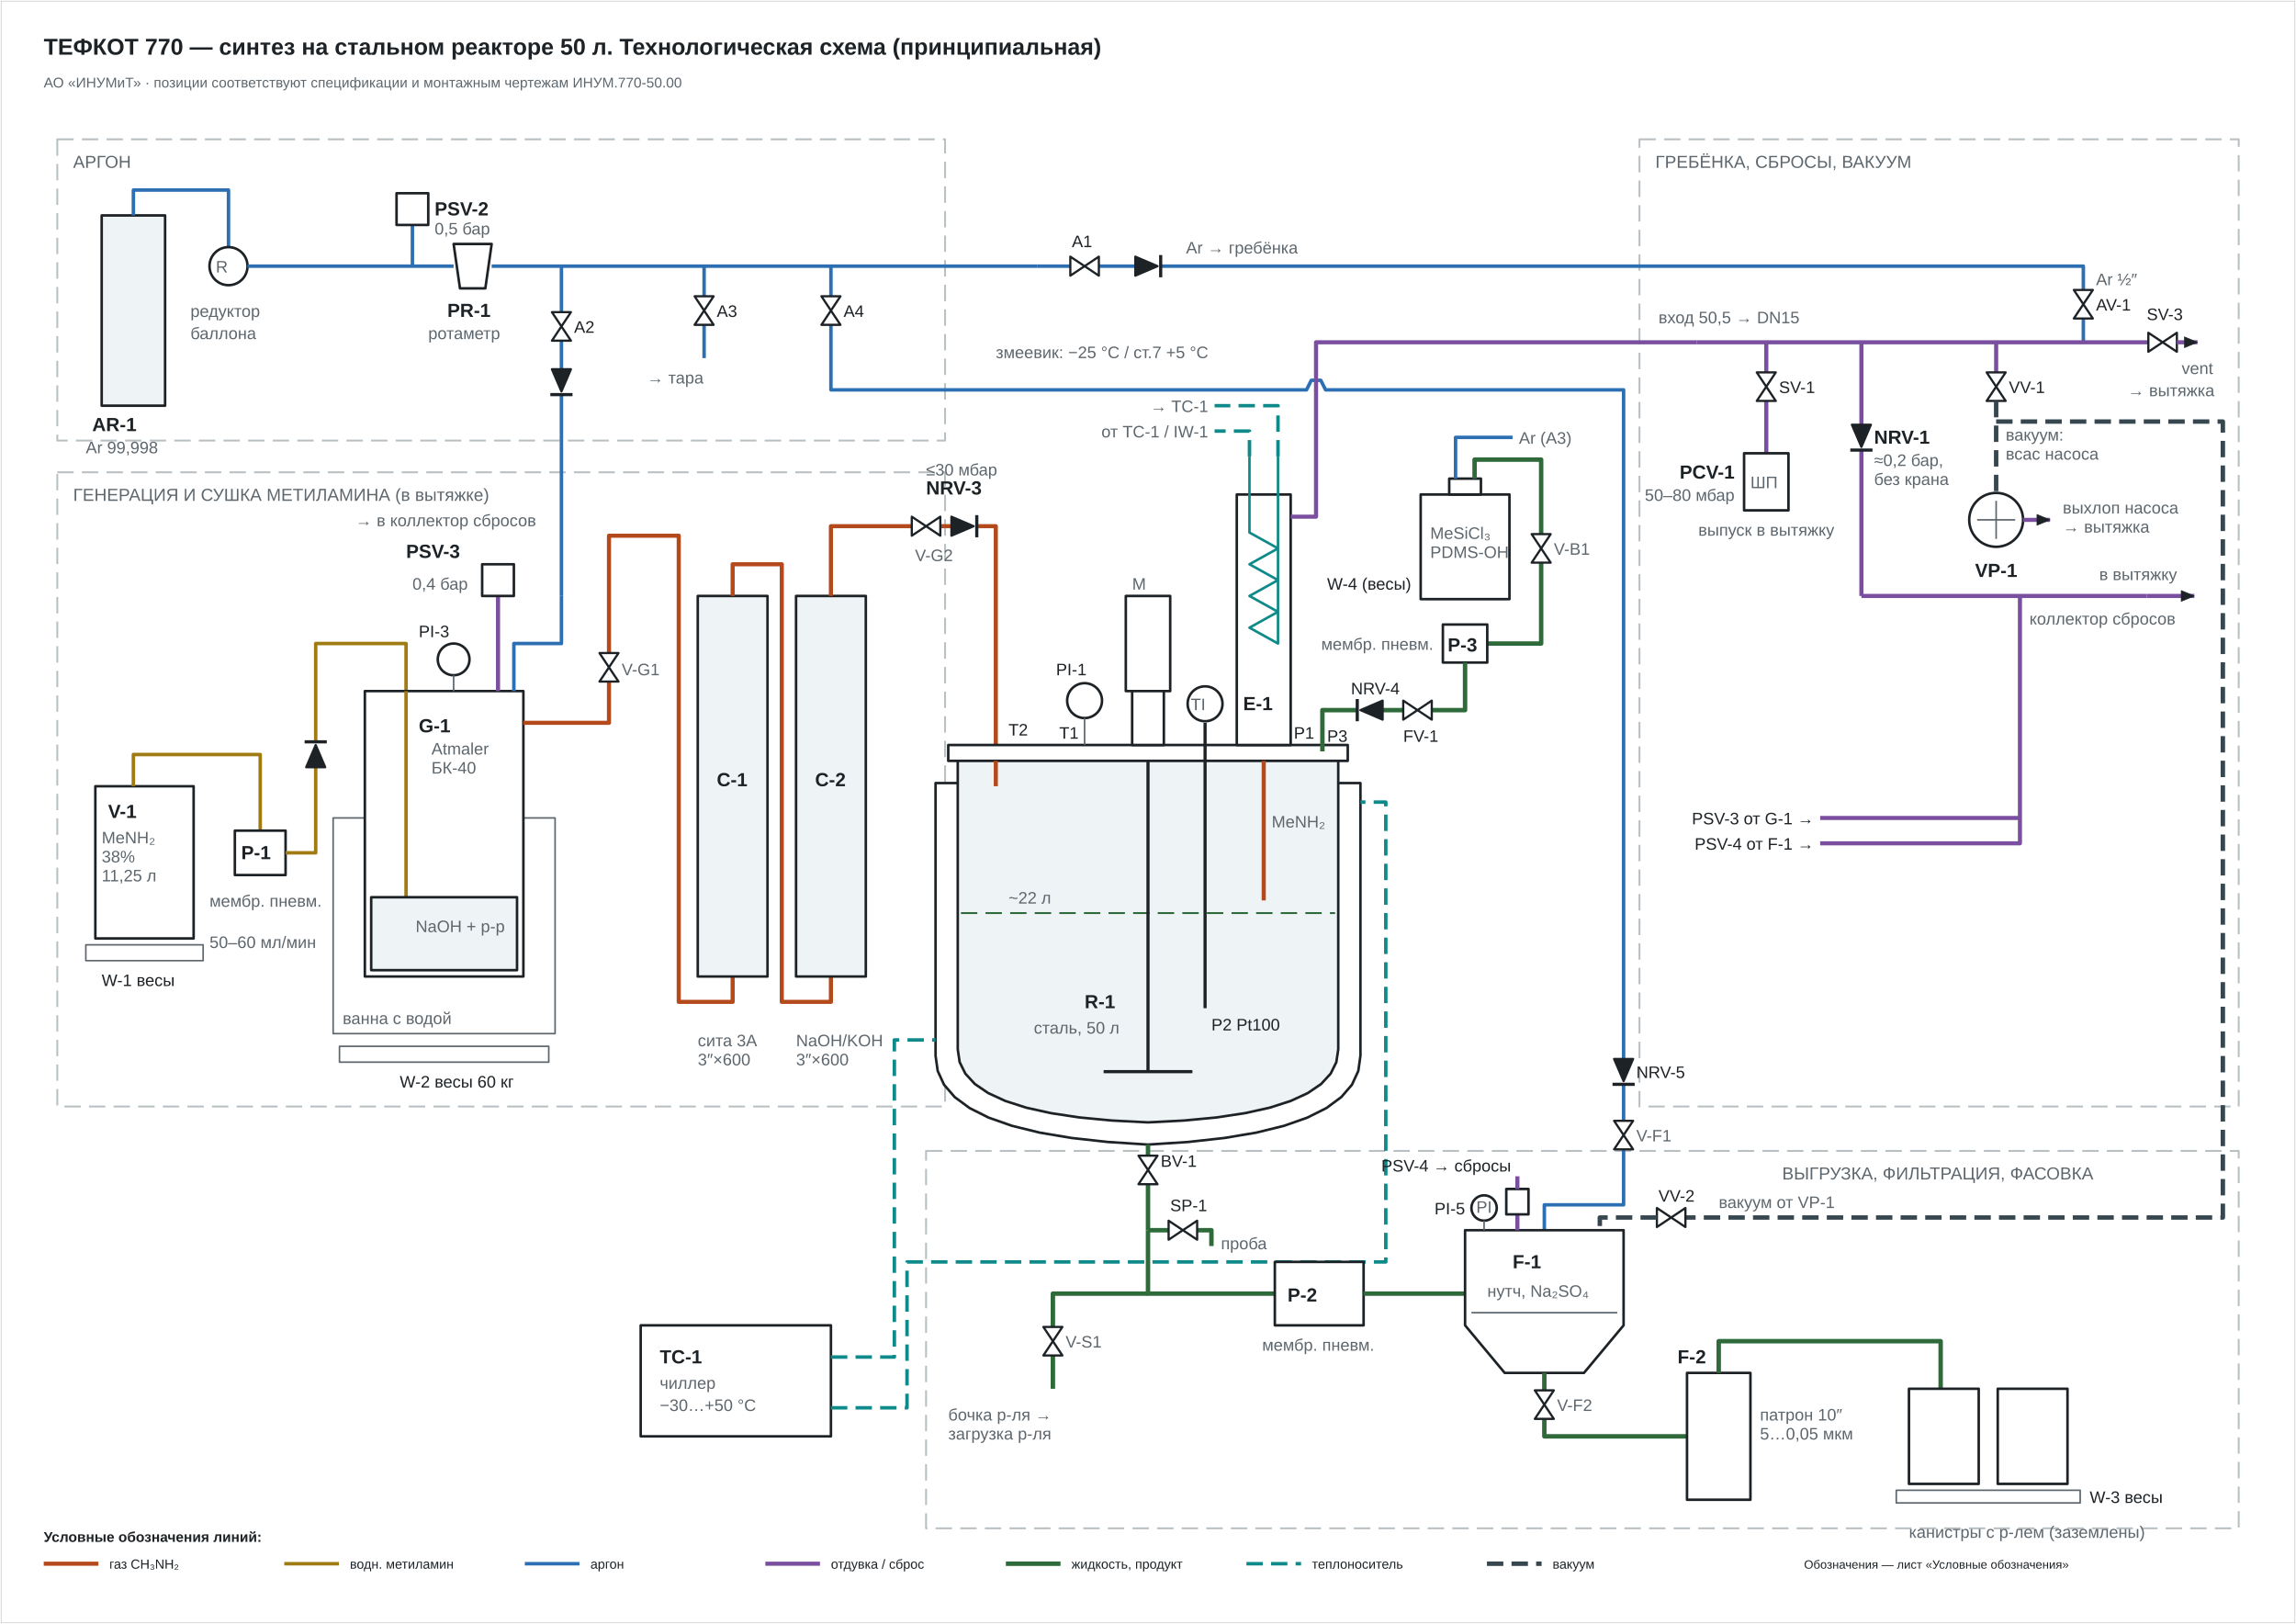
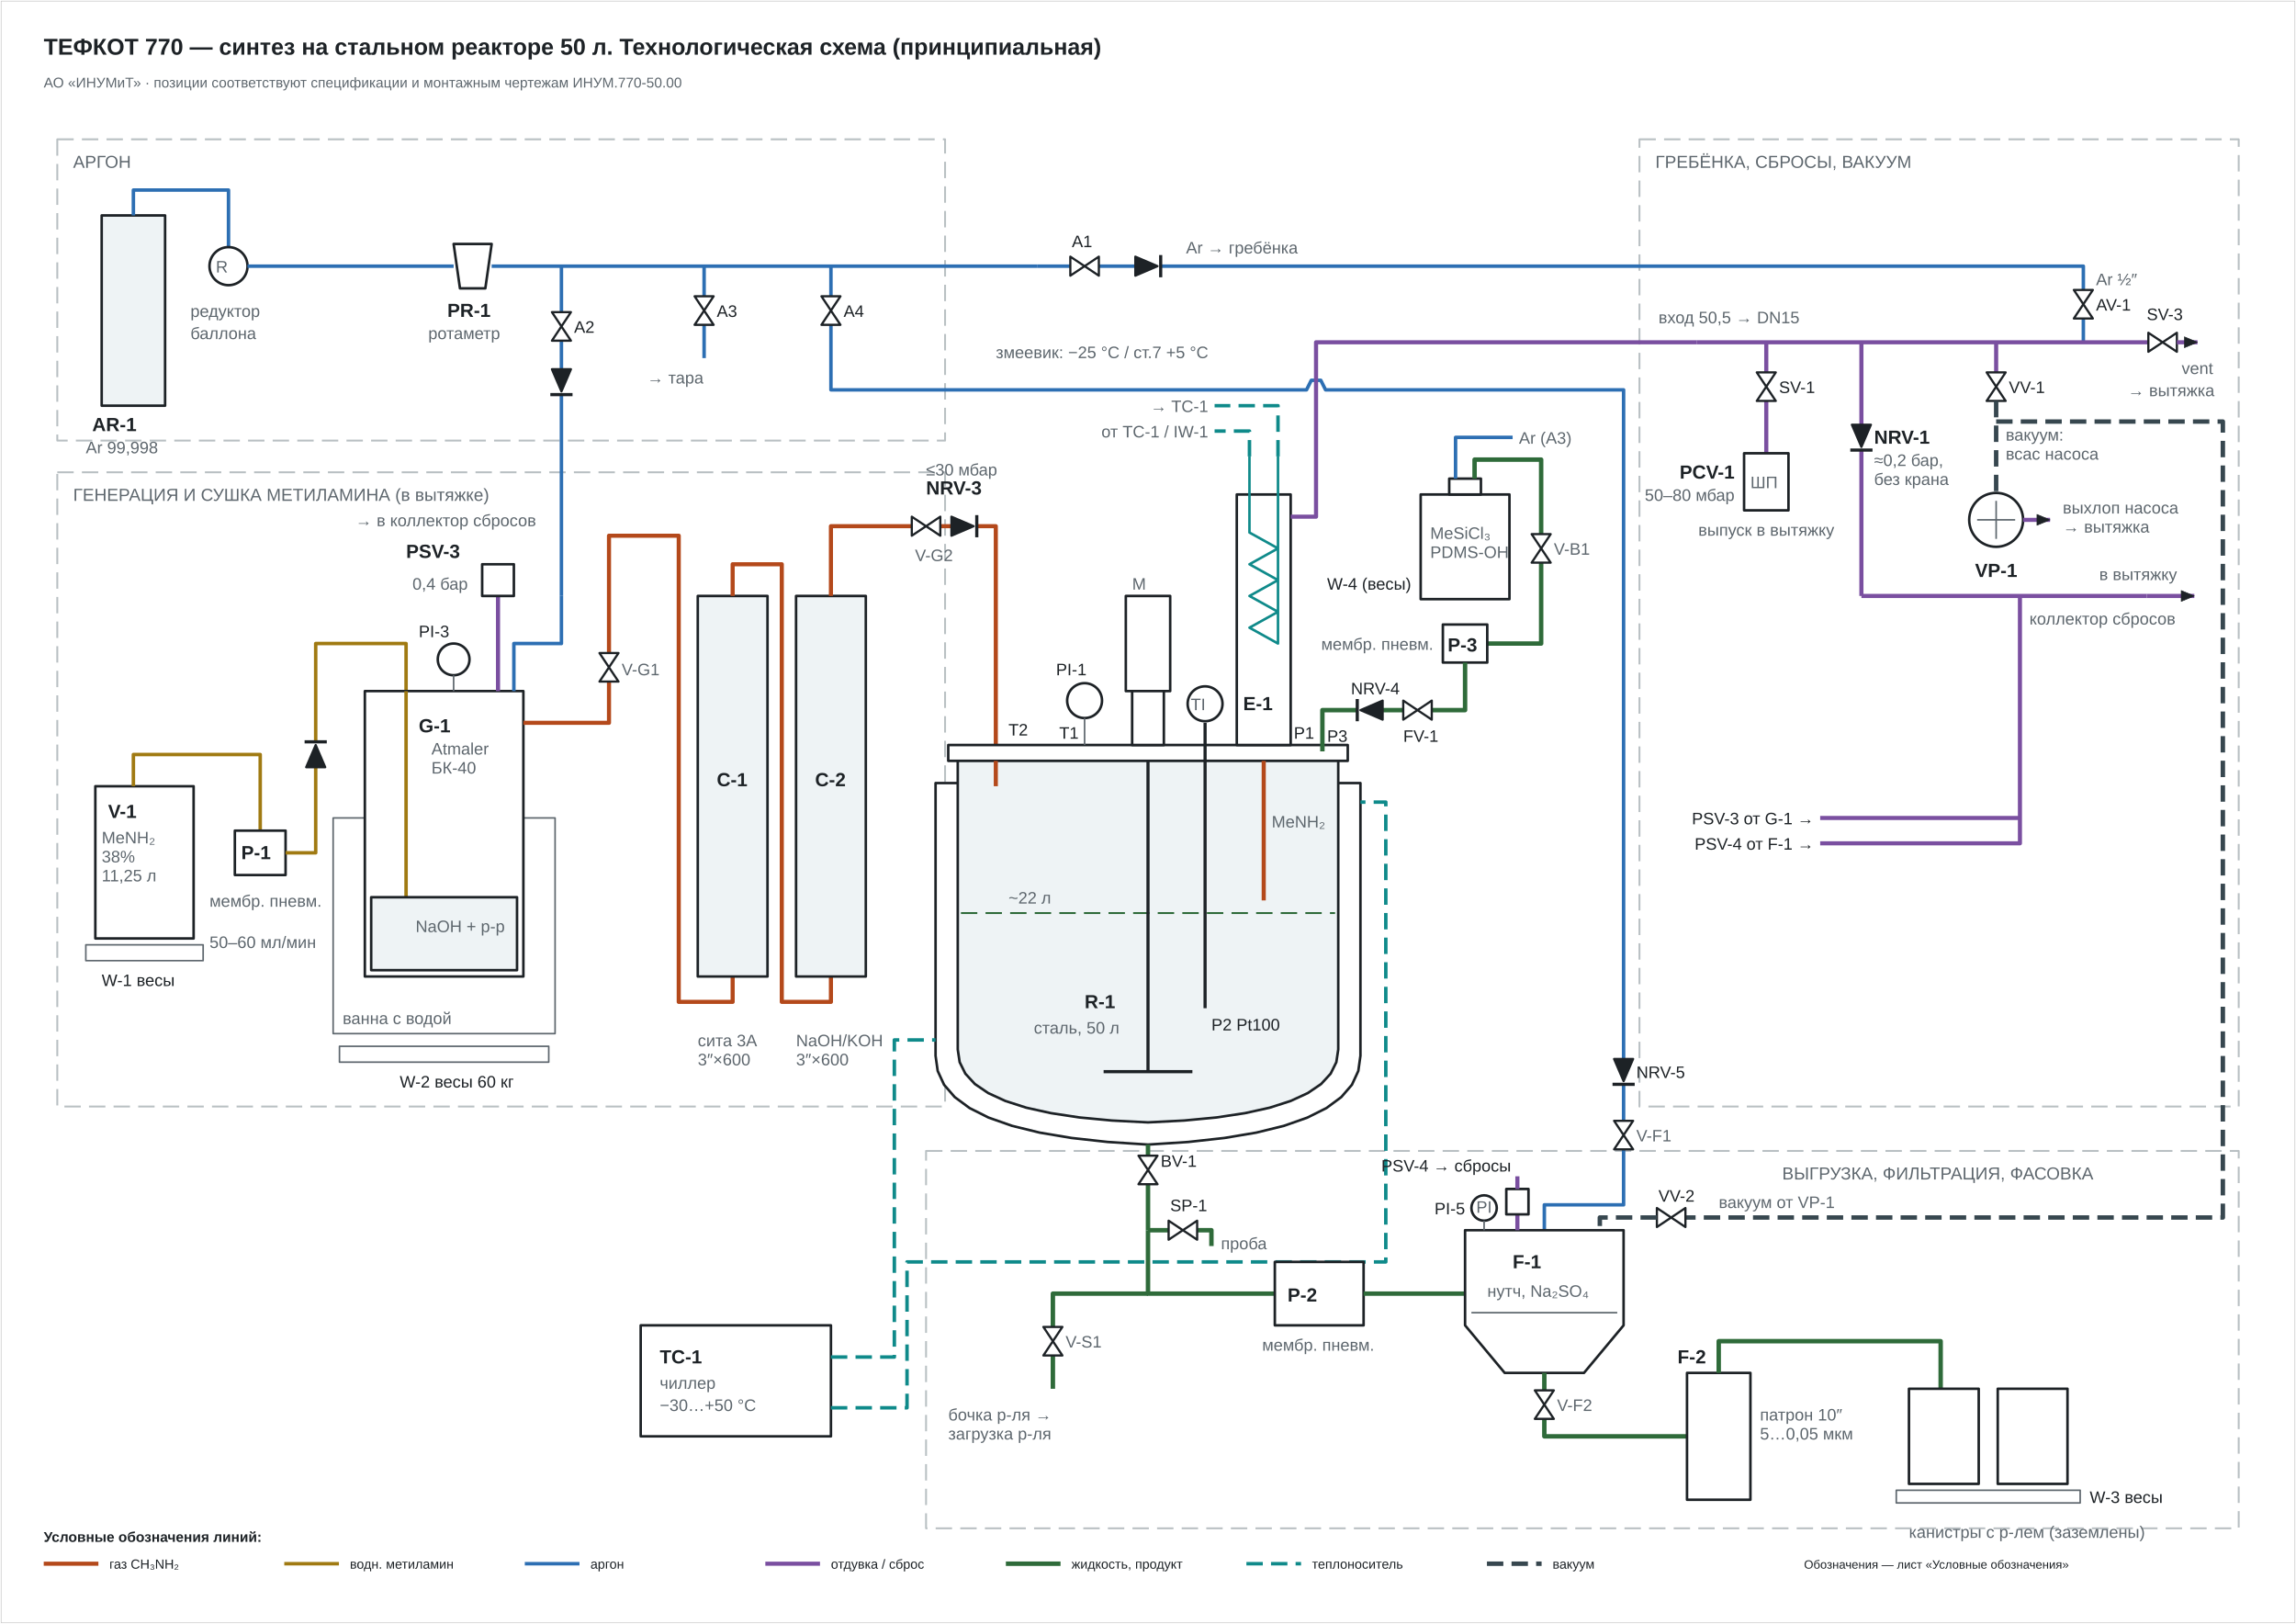
<svg xmlns="http://www.w3.org/2000/svg" viewBox="0 0 420.0 297.0" width="420.0mm" height="297.0mm" font-family="Arial, 'Liberation Sans', sans-serif">
  <rect width="100%" height="100%" fill="#fff" />
  <path d="M0.20,0.20 L419.80,0.20 L419.80,296.80 L0.20,296.80 Z" fill="none" stroke="#bbbbbb" stroke-width="0.1" stroke-linejoin="round" />
  <text x="8.00" y="10.00" font-size="4.2" text-anchor="start" fill="#1d2226" font-weight="bold">ТЕФКОТ 770 — синтез на стальном реакторе 50 л. Технологическая схема (принципиальная)</text>
  <text x="8.00" y="16.00" font-size="2.6" text-anchor="start" fill="#5d666d">АО «ИНУМиТ» · позиции соответствуют спецификации и монтажным чертежам ИНУМ.770-50.00</text>
  <path d="M10.48,25.48 L172.88,25.48 L172.88,80.58 L10.48,80.58 Z" fill="none" stroke="#b9c0c3" stroke-width="0.348" stroke-dasharray="3 1.5" stroke-linejoin="round" />
  <text x="13.38" y="30.70" font-size="3.19" text-anchor="start" fill="#5d666d">АРГОН</text>
  <path d="M10.48,86.38 L172.88,86.38 L172.88,202.38 L10.48,202.38 Z" fill="none" stroke="#b9c0c3" stroke-width="0.348" stroke-dasharray="3 1.5" stroke-linejoin="round" />
  <text x="13.38" y="91.60" font-size="3.19" text-anchor="start" fill="#5d666d">ГЕНЕРАЦИЯ И СУШКА МЕТИЛАМИНА (в вытяжке)</text>
  <path d="M299.90,25.48 L409.52,25.48 L409.52,202.38 L299.90,202.38 Z" fill="none" stroke="#b9c0c3" stroke-width="0.348" stroke-dasharray="3 1.5" stroke-linejoin="round" />
  <text x="302.80" y="30.70" font-size="3.19" text-anchor="start" fill="#5d666d">ГРЕБЁНКА, СБРОСЫ, ВАКУУМ</text>
  <path d="M169.40,210.50 L409.52,210.50 L409.52,279.52 L169.40,279.52 Z" fill="none" stroke="#b9c0c3" stroke-width="0.348" stroke-dasharray="3 1.5" stroke-linejoin="round" />
  <text x="326.00" y="215.72" font-size="3.19" text-anchor="start" fill="#5d666d">ВЫГРУЗКА, ФИЛЬТРАЦИЯ, ФАСОВКА</text>
  <path d="M18.60,39.40 L30.20,39.40 L30.20,74.20 L18.60,74.20 Z" fill="#eef3f5" stroke="#1d2226" stroke-width="0.464" stroke-linejoin="round" />
  <text x="16.86" y="78.84" font-size="3.48" text-anchor="start" fill="#1d2226" font-weight="bold">AR-1</text>
  <text x="15.70" y="82.90" font-size="3.045" text-anchor="start" fill="#5d666d">Ar 99,998</text>
  <path d="M24.40,39.40 L24.40,34.76 L41.80,34.76 L41.80,45.20" fill="none" stroke="#2d6fb3" stroke-width="0.638" stroke-linejoin="round" />
  <circle cx="41.80" cy="48.68" r="3.48" fill="#ffffff" stroke="#1d2226" stroke-width="0.464" />
  <text x="39.48" y="49.84" font-size="3.045" text-anchor="start" fill="#5d666d">R</text>
  <text x="34.84" y="57.96" font-size="3.045" text-anchor="start" fill="#5d666d">редуктор</text>
  <text x="34.84" y="62.02" font-size="3.045" text-anchor="start" fill="#5d666d">баллона</text>
  <path d="M45.28,48.68 L82.98,48.68" fill="none" stroke="#2d6fb3" stroke-width="0.638" stroke-linejoin="round" />
-   <path d="M75.44,48.68 L75.44,41.14" fill="none" stroke="#2d6fb3" stroke-width="0.638" stroke-linejoin="round" />
-   <path d="M72.54,35.34 L78.34,35.34 L78.34,41.14 L72.54,41.14 Z" fill="#ffffff" stroke="#1d2226" stroke-width="0.464" stroke-linejoin="round" />
-   <text x="79.50" y="39.40" font-size="3.48" text-anchor="start" fill="#1d2226" font-weight="bold">PSV-2</text>
-   <text x="79.50" y="42.88" font-size="3.045" text-anchor="start" fill="#5d666d">0,5 бар</text>
  <path d="M82.98,44.62 L89.94,44.62 L88.78,52.74 L84.14,52.74 Z" fill="#ffffff" stroke="#1d2226" stroke-width="0.464" stroke-linejoin="round" />
  <text x="81.82" y="57.96" font-size="3.48" text-anchor="start" fill="#1d2226" font-weight="bold">PR-1</text>
  <text x="78.34" y="62.02" font-size="3.045" text-anchor="start" fill="#5d666d">ротаметр</text>
  <path d="M89.94,48.68 L169.40,48.68 L189.70,48.68" fill="none" stroke="#2d6fb3" stroke-width="0.638" stroke-linejoin="round" />
  <path d="M102.70,48.68 L102.70,57.09" fill="none" stroke="#2d6fb3" stroke-width="0.638" stroke-linejoin="round" />
  <path d="M102.70,62.31 L102.70,67.53" fill="none" stroke="#2d6fb3" stroke-width="0.638" stroke-linejoin="round" />
  <path d="M102.70,72.17 L102.70,109.00" fill="none" stroke="#2d6fb3" stroke-width="0.638" stroke-linejoin="round" />
  <path d="M100.96,57.09 L104.44,62.31 L100.96,62.31 L104.44,57.09 Z" fill="#ffffff" stroke="#1d2226" stroke-width="0.406" stroke-linejoin="round" />
  <text x="105.02" y="60.86" font-size="3.045" text-anchor="start" fill="#1d2226">A2</text>
  <path d="M100.96,67.53 L102.70,71.59 L104.44,67.53 Z" fill="#1d2226" stroke="#1d2226" stroke-width="0.406" stroke-linejoin="round" />
  <path d="M100.67,72.17 L104.73,72.17" fill="none" stroke="#1d2226" stroke-width="0.58" stroke-linejoin="round" />
  <path d="M128.80,48.68 L128.80,54.19" fill="none" stroke="#2d6fb3" stroke-width="0.638" stroke-linejoin="round" />
  <path d="M128.80,59.41 L128.80,65.50" fill="none" stroke="#2d6fb3" stroke-width="0.638" stroke-linejoin="round" />
  <path d="M127.06,54.19 L130.54,59.41 L127.06,59.41 L130.54,54.19 Z" fill="#ffffff" stroke="#1d2226" stroke-width="0.406" stroke-linejoin="round" />
  <text x="131.12" y="57.96" font-size="3.045" text-anchor="start" fill="#1d2226">A3</text>
  <text x="118.36" y="70.14" font-size="3.045" text-anchor="start" fill="#5d666d">→ тара</text>
  <path d="M152.00,48.68 L152.00,54.19" fill="none" stroke="#2d6fb3" stroke-width="0.638" stroke-linejoin="round" />
  <path d="M152.00,59.41 L152.00,71.30 L239.00,71.30 L239.87,69.56 L241.61,69.56 L242.48,71.30 L297.00,71.30 L297.00,193.68" fill="none" stroke="#2d6fb3" stroke-width="0.638" stroke-linejoin="round" />
  <path d="M297.00,198.32 L297.00,204.99" fill="none" stroke="#2d6fb3" stroke-width="0.638" stroke-linejoin="round" />
  <path d="M297.00,210.21 L297.00,220.36 L282.50,220.36 L282.50,225.00" fill="none" stroke="#2d6fb3" stroke-width="0.638" stroke-linejoin="round" />
  <path d="M150.26,54.19 L153.74,59.41 L150.26,59.41 L153.74,54.19 Z" fill="#ffffff" stroke="#1d2226" stroke-width="0.406" stroke-linejoin="round" />
  <text x="154.32" y="57.96" font-size="3.045" text-anchor="start" fill="#1d2226">A4</text>
  <path d="M295.26,193.68 L297.00,197.74 L298.74,193.68 Z" fill="#1d2226" stroke="#1d2226" stroke-width="0.406" stroke-linejoin="round" />
  <path d="M294.97,198.32 L299.03,198.32" fill="none" stroke="#1d2226" stroke-width="0.58" stroke-linejoin="round" />
  <text x="299.32" y="197.16" font-size="3.045" text-anchor="start" fill="#1d2226">NRV-5</text>
  <path d="M295.26,204.99 L298.74,210.21 L295.26,210.21 L298.74,204.99 Z" fill="#ffffff" stroke="#1d2226" stroke-width="0.406" stroke-linejoin="round" />
  <text x="299.32" y="208.76" font-size="3.045" text-anchor="start" fill="#5d666d">V-F1</text>
  <path d="M189.70,48.68 L195.79,48.68" fill="none" stroke="#2d6fb3" stroke-width="0.638" stroke-linejoin="round" />
  <path d="M201.01,48.68 L207.68,48.68" fill="none" stroke="#2d6fb3" stroke-width="0.638" stroke-linejoin="round" />
  <path d="M212.32,48.68 L381.10,48.68 L381.10,53.03" fill="none" stroke="#2d6fb3" stroke-width="0.638" stroke-linejoin="round" />
  <path d="M381.10,58.25 L381.10,62.60" fill="none" stroke="#2d6fb3" stroke-width="0.638" stroke-linejoin="round" />
  <path d="M195.79,46.94 L201.01,50.42 L201.01,46.94 L195.79,50.42 Z" fill="#ffffff" stroke="#1d2226" stroke-width="0.406" stroke-linejoin="round" />
  <text x="196.08" y="45.20" font-size="3.045" text-anchor="start" fill="#1d2226">A1</text>
  <path d="M207.68,46.94 L211.74,48.68 L207.68,50.42 Z" fill="#1d2226" stroke="#1d2226" stroke-width="0.406" stroke-linejoin="round" />
  <path d="M212.32,46.65 L212.32,50.71" fill="none" stroke="#1d2226" stroke-width="0.58" stroke-linejoin="round" />
  <text x="216.96" y="46.36" font-size="3.045" text-anchor="start" fill="#5d666d">Ar → гребёнка</text>
  <path d="M17.44,143.80 L35.42,143.80 L35.42,171.64 L17.44,171.64 Z" fill="#ffffff" stroke="#1d2226" stroke-width="0.464" stroke-linejoin="round" />
  <text x="19.76" y="149.60" font-size="3.48" text-anchor="start" fill="#1d2226" font-weight="bold">V-1</text>
  <text x="18.60" y="154.24" font-size="3.045" text-anchor="start" fill="#5d666d">MeNH₂</text>
  <text x="18.60" y="157.72" font-size="3.045" text-anchor="start" fill="#5d666d">38%</text>
  <text x="18.60" y="161.20" font-size="3.045" text-anchor="start" fill="#5d666d">11,25 л</text>
  <path d="M15.70,172.80 L37.16,172.80 L37.16,175.70 L15.70,175.70 Z" fill="none" stroke="#5d666d" stroke-width="0.29" stroke-linejoin="round" />
  <text x="18.60" y="180.34" font-size="3.045" text-anchor="start" fill="#1d2226">W-1 весы</text>
  <path d="M24.40,143.80 L24.40,138.00 L47.60,138.00 L47.60,151.92" fill="none" stroke="#a07a12" stroke-width="0.638" stroke-linejoin="round" />
  <path d="M42.96,151.92 L52.24,151.92 L52.24,160.04 L42.96,160.04 Z" fill="#ffffff" stroke="#1d2226" stroke-width="0.464" stroke-linejoin="round" />
  <text x="44.12" y="157.14" font-size="3.48" text-anchor="start" fill="#1d2226" font-weight="bold">P-1</text>
  <text x="38.32" y="165.84" font-size="3.045" text-anchor="start" fill="#5d666d">мембр. пневм.</text>
  <text x="38.32" y="173.38" font-size="3.045" text-anchor="start" fill="#5d666d">50–60 мл/мин</text>
  <path d="M52.24,155.98 L57.75,155.98 L57.75,140.32" fill="none" stroke="#a07a12" stroke-width="0.638" stroke-linejoin="round" />
  <path d="M57.75,135.68 L57.75,117.70 L74.28,117.70 L74.28,126.40" fill="none" stroke="#a07a12" stroke-width="0.638" stroke-linejoin="round" />
  <path d="M56.01,140.32 L57.75,136.26 L59.49,140.32 Z" fill="#1d2226" stroke="#1d2226" stroke-width="0.406" stroke-linejoin="round" />
  <path d="M55.72,135.68 L59.78,135.68" fill="none" stroke="#1d2226" stroke-width="0.58" stroke-linejoin="round" />
  <path d="M60.94,149.60 L101.54,149.60 L101.54,189.04 L60.94,189.04 Z" fill="none" stroke="#5d666d" stroke-width="0.29" stroke-linejoin="round" />
  <text x="62.68" y="187.30" font-size="3.045" text-anchor="start" fill="#5d666d">ванна с водой</text>
  <path d="M66.74,126.40 L95.74,126.40 L95.74,178.60 L66.74,178.60 Z" fill="#ffffff" stroke="#1d2226" stroke-width="0.464" stroke-linejoin="round" />
  <path d="M74.28,126.40 L74.28,172.80" fill="none" stroke="#a07a12" stroke-width="0.638" stroke-linejoin="round" />
  <path d="M67.90,164.10 L94.58,164.10 L94.58,177.44 L67.90,177.44 Z" fill="#eef3f5" stroke="#1d2226" stroke-width="0.464" stroke-linejoin="round" />
  <text x="76.02" y="170.48" font-size="3.045" text-anchor="start" fill="#5d666d">NaOH + р-р</text>
  <text x="76.60" y="133.94" font-size="3.48" text-anchor="start" fill="#1d2226" font-weight="bold">G-1</text>
  <text x="78.92" y="138.00" font-size="3.045" text-anchor="start" fill="#5d666d">Atmaler</text>
  <text x="78.92" y="141.48" font-size="3.045" text-anchor="start" fill="#5d666d">БК-40</text>
  <path d="M62.10,191.36 L100.38,191.36 L100.38,194.26 L62.10,194.26 Z" fill="none" stroke="#5d666d" stroke-width="0.29" stroke-linejoin="round" />
  <text x="73.12" y="198.90" font-size="3.045" text-anchor="start" fill="#1d2226">W-2 весы 60 кг</text>
  <path d="M91.10,126.40 L91.10,117.70 L91.10,109.00" fill="none" stroke="#7a4fa0" stroke-width="0.754" stroke-linejoin="round" />
  <path d="M88.20,103.20 L94.00,103.20 L94.00,109.00 L88.20,109.00 Z" fill="#ffffff" stroke="#1d2226" stroke-width="0.464" stroke-linejoin="round" />
  <text x="74.28" y="102.04" font-size="3.48" text-anchor="start" fill="#1d2226" font-weight="bold">PSV-3</text>
  <text x="75.44" y="107.84" font-size="3.045" text-anchor="start" fill="#5d666d">0,4 бар</text>
  <text x="65.00" y="96.24" font-size="3.045" text-anchor="start" fill="#5d666d">→ в коллектор сбросов</text>
  <circle cx="82.98" cy="120.60" r="2.90" fill="#ffffff" stroke="#1d2226" stroke-width="0.464" />
  <path d="M82.98,123.50 L82.98,126.40" fill="none" stroke="#5d666d" stroke-width="0.29" stroke-linejoin="round" />
  <text x="76.60" y="116.54" font-size="3.045" text-anchor="start" fill="#1d2226">PI-3</text>
  <path d="M102.70,109.00 L102.70,117.70 L94.00,117.70 L94.00,126.40" fill="none" stroke="#2d6fb3" stroke-width="0.638" stroke-linejoin="round" />
  <path d="M95.74,132.20 L111.40,132.20 L111.40,124.66" fill="none" stroke="#b4491b" stroke-width="0.754" stroke-linejoin="round" />
  <path d="M111.40,119.44 L111.40,97.98 L124.16,97.98 L124.16,183.24 L134.02,183.24 L134.02,178.60" fill="none" stroke="#b4491b" stroke-width="0.754" stroke-linejoin="round" />
  <path d="M109.66,119.44 L113.14,124.66 L109.66,124.66 L113.14,119.44 Z" fill="#ffffff" stroke="#1d2226" stroke-width="0.406" stroke-linejoin="round" />
  <text x="113.72" y="123.50" font-size="3.045" text-anchor="start" fill="#5d666d">V-G1</text>
  <path d="M127.64,109.00 L140.40,109.00 L140.40,178.60 L127.64,178.60 Z" fill="#eef3f5" stroke="#1d2226" stroke-width="0.464" stroke-linejoin="round" />
  <text x="131.12" y="143.80" font-size="3.48" text-anchor="start" fill="#1d2226" font-weight="bold">C-1</text>
  <text x="127.64" y="191.36" font-size="3.045" text-anchor="start" fill="#5d666d">сита 3A</text>
  <text x="127.64" y="194.84" font-size="3.045" text-anchor="start" fill="#5d666d">3″×600</text>
  <path d="M134.02,109.00 L134.02,103.20 L143.01,103.20 L143.01,183.24 L152.00,183.24 L152.00,178.60" fill="none" stroke="#b4491b" stroke-width="0.754" stroke-linejoin="round" />
  <path d="M145.62,109.00 L158.38,109.00 L158.38,178.60 L145.62,178.60 Z" fill="#eef3f5" stroke="#1d2226" stroke-width="0.464" stroke-linejoin="round" />
  <text x="149.10" y="143.80" font-size="3.48" text-anchor="start" fill="#1d2226" font-weight="bold">C-2</text>
  <text x="145.62" y="191.36" font-size="3.045" text-anchor="start" fill="#5d666d">NaOH/KOH</text>
  <text x="145.62" y="194.84" font-size="3.045" text-anchor="start" fill="#5d666d">3″×600</text>
  <path d="M152.00,109.00 L152.00,96.24 L166.79,96.24" fill="none" stroke="#b4491b" stroke-width="0.754" stroke-linejoin="round" />
  <path d="M172.01,96.24 L174.04,96.24" fill="none" stroke="#b4491b" stroke-width="0.754" stroke-linejoin="round" />
  <path d="M178.68,96.24 L182.16,96.24 L182.16,136.26" fill="none" stroke="#b4491b" stroke-width="0.754" stroke-linejoin="round" />
  <path d="M166.79,94.50 L172.01,97.98 L172.01,94.50 L166.79,97.98 Z" fill="#ffffff" stroke="#1d2226" stroke-width="0.406" stroke-linejoin="round" />
  <text x="167.37" y="102.62" font-size="3.045" text-anchor="start" fill="#5d666d">V-G2</text>
  <path d="M174.04,94.50 L178.10,96.24 L174.04,97.98 Z" fill="#1d2226" stroke="#1d2226" stroke-width="0.406" stroke-linejoin="round" />
  <path d="M178.68,94.21 L178.68,98.27" fill="none" stroke="#1d2226" stroke-width="0.58" stroke-linejoin="round" />
  <text x="169.40" y="90.44" font-size="3.48" text-anchor="start" fill="#1d2226" font-weight="bold">NRV-3</text>
  <text x="169.40" y="86.96" font-size="3.045" text-anchor="start" fill="#5d666d">≤30 мбар</text>
  <path d="M171.14,143.22 L171.14,193.10 L171.53,195.87 L172.69,198.39 L174.64,200.65 L177.36,202.66 L180.85,204.41 L185.13,205.91 L190.18,207.15 L196.01,208.13 L202.62,208.86 L210.00,209.34 L217.38,208.86 L223.99,208.13 L229.82,207.15 L234.87,205.91 L239.14,204.41 L242.64,202.66 L245.36,200.65 L247.31,198.39 L248.47,195.87 L248.86,193.10 L248.86,143.22 Z" fill="#ffffff" stroke="#1d2226" stroke-width="0.464" stroke-linejoin="round" />
  <path d="M175.20,138.00 L175.20,191.94 L175.55,194.27 L176.59,196.37 L178.33,198.26 L180.77,199.92 L183.90,201.36 L187.73,202.59 L192.25,203.59 L197.47,204.38 L203.39,204.94 L210.00,205.28 L216.61,204.94 L222.53,204.38 L227.75,203.59 L232.27,202.59 L236.10,201.36 L239.23,199.92 L241.67,198.26 L243.41,196.37 L244.45,194.27 L244.80,191.94 L244.80,138.00 Z" fill="#eef3f5" stroke="#1d2226" stroke-width="0.464" stroke-linejoin="round" />
  <path d="M173.46,136.26 L246.54,136.26 L246.54,139.16 L173.46,139.16 Z" fill="#ffffff" stroke="#1d2226" stroke-width="0.464" stroke-linejoin="round" />
  <path d="M175.78,167.00 L244.22,167.00" fill="none" stroke="#2f6b3a" stroke-width="0.348" stroke-dasharray="3 1.5" stroke-linejoin="round" />
  <text x="184.48" y="165.26" font-size="3.045" text-anchor="start" fill="#5d666d">~22 л</text>
  <text x="198.40" y="184.40" font-size="3.48" text-anchor="start" fill="#1d2226" font-weight="bold">R-1</text>
  <text x="189.12" y="189.04" font-size="3.045" text-anchor="start" fill="#5d666d">сталь, 50 л</text>
  <path d="M182.16,139.16 L182.16,143.80" fill="none" stroke="#b4491b" stroke-width="0.754" stroke-linejoin="round" />
  <path d="M231.17,139.16 L231.17,164.68" fill="none" stroke="#b4491b" stroke-width="0.754" stroke-linejoin="round" />
  <text x="232.62" y="151.34" font-size="3.045" text-anchor="start" fill="#5d666d">MeNH₂</text>
  <text x="184.48" y="134.52" font-size="3.045" text-anchor="start" fill="#1d2226">T2</text>
  <circle cx="198.40" cy="128.14" r="3.19" fill="#ffffff" stroke="#1d2226" stroke-width="0.464" />
  <path d="M198.40,131.33 L198.40,136.26" fill="none" stroke="#5d666d" stroke-width="0.29" stroke-linejoin="round" />
  <text x="193.18" y="123.50" font-size="3.045" text-anchor="start" fill="#1d2226">PI-1</text>
  <text x="193.76" y="135.10" font-size="3.045" text-anchor="start" fill="#1d2226">T1</text>
  <path d="M205.94,109.00 L214.06,109.00 L214.06,126.40 L205.94,126.40 Z" fill="#ffffff" stroke="#1d2226" stroke-width="0.464" stroke-linejoin="round" />
  <text x="207.10" y="107.84" font-size="3.045" text-anchor="start" fill="#5d666d">M</text>
  <path d="M207.10,126.40 L212.90,126.40 L212.90,136.26 L207.10,136.26 Z" fill="#ffffff" stroke="#1d2226" stroke-width="0.464" stroke-linejoin="round" />
  <path d="M210.00,139.16 L210.00,196.00" fill="none" stroke="#1d2226" stroke-width="0.58" stroke-linejoin="round" />
  <path d="M201.88,196.00 L218.12,196.00" fill="none" stroke="#1d2226" stroke-width="0.58" stroke-linejoin="round" />
  <path d="M220.44,132.20 L220.44,184.40" fill="none" stroke="#1d2226" stroke-width="0.58" stroke-linejoin="round" />
  <circle cx="220.44" cy="128.72" r="3.19" fill="#ffffff" stroke="#1d2226" stroke-width="0.464" />
  <text x="217.83" y="129.88" font-size="3.045" text-anchor="start" fill="#5d666d">TI</text>
  <text x="221.60" y="188.46" font-size="3.045" text-anchor="start" fill="#1d2226">P2 Pt100</text>
  <path d="M226.24,90.44 L236.10,90.44 L236.10,136.26 L226.24,136.26 Z" fill="#ffffff" stroke="#1d2226" stroke-width="0.464" stroke-linejoin="round" />
  <path d="M228.56,83.48 L228.56,97.40 L233.78,100.30 L228.56,103.20 L233.78,106.10 L228.56,109.00 L233.78,111.90 L228.56,114.80 L233.78,117.70 L233.78,83.48" fill="none" stroke="#0f8a8a" stroke-width="0.464" stroke-linejoin="round" />
  <path d="M228.56,83.48 L228.56,78.84 L222.18,78.84" fill="none" stroke="#0f8a8a" stroke-width="0.638" stroke-dasharray="3 1.5" stroke-linejoin="round" />
  <path d="M233.78,83.48 L233.78,74.20 L222.18,74.20" fill="none" stroke="#0f8a8a" stroke-width="0.638" stroke-dasharray="3 1.5" stroke-linejoin="round" />
  <text x="221.02" y="75.36" font-size="3.045" text-anchor="end" fill="#5d666d">→ TC-1</text>
  <text x="221.02" y="80.00" font-size="3.045" text-anchor="end" fill="#5d666d">от TC-1 / IW-1</text>
  <text x="227.40" y="129.88" font-size="3.48" text-anchor="start" fill="#1d2226" font-weight="bold">E-1</text>
  <text x="182.16" y="65.50" font-size="3.045" text-anchor="start" fill="#5d666d">змеевик: −25 °C / ст.7 +5 °C</text>
  <text x="236.68" y="135.10" font-size="3.045" text-anchor="start" fill="#1d2226">P1</text>
  <path d="M259.88,90.44 L276.12,90.44 L276.12,109.58 L259.88,109.58 Z" fill="#ffffff" stroke="#1d2226" stroke-width="0.464" stroke-linejoin="round" />
  <path d="M265.10,87.54 L270.90,87.54 L270.90,90.44 L265.10,90.44 Z" fill="#ffffff" stroke="#1d2226" stroke-width="0.464" stroke-linejoin="round" />
  <text x="261.62" y="98.56" font-size="3.045" text-anchor="start" fill="#5d666d">MeSiCl₃</text>
  <text x="261.62" y="102.04" font-size="3.045" text-anchor="start" fill="#5d666d">PDMS-OH</text>
  <text x="258.14" y="107.84" font-size="3.045" text-anchor="end" fill="#1d2226">W-4 (весы)</text>
  <path d="M266.26,87.54 L266.26,80.00 L276.70,80.00" fill="none" stroke="#2d6fb3" stroke-width="0.638" stroke-linejoin="round" />
  <text x="277.86" y="81.16" font-size="3.045" text-anchor="start" fill="#5d666d">Ar (A3)</text>
  <path d="M269.74,87.54 L269.74,84.06 L281.92,84.06 L281.92,97.69" fill="none" stroke="#2f6b3a" stroke-width="0.812" stroke-linejoin="round" />
  <path d="M281.92,102.91 L281.92,117.70 L272.06,117.70" fill="none" stroke="#2f6b3a" stroke-width="0.812" stroke-linejoin="round" />
  <path d="M280.18,97.69 L283.66,102.91 L280.18,102.91 L283.66,97.69 Z" fill="#ffffff" stroke="#1d2226" stroke-width="0.406" stroke-linejoin="round" />
  <text x="284.24" y="101.46" font-size="3.045" text-anchor="start" fill="#5d666d">V-B1</text>
  <path d="M263.94,114.22 L272.06,114.22 L272.06,121.18 L263.94,121.18 Z" fill="#ffffff" stroke="#1d2226" stroke-width="0.464" stroke-linejoin="round" />
  <text x="264.81" y="119.15" font-size="3.48" text-anchor="start" fill="#1d2226" font-weight="bold">P-3</text>
  <text x="262.20" y="118.86" font-size="3.045" text-anchor="end" fill="#5d666d">мембр. пневм.</text>
  <path d="M268.00,121.18 L268.00,129.88 L261.91,129.88" fill="none" stroke="#2f6b3a" stroke-width="0.812" stroke-linejoin="round" />
  <path d="M256.69,129.88 L252.92,129.88" fill="none" stroke="#2f6b3a" stroke-width="0.812" stroke-linejoin="round" />
  <path d="M248.28,129.88 L241.90,129.88 L241.90,137.42" fill="none" stroke="#2f6b3a" stroke-width="0.812" stroke-linejoin="round" />
  <path d="M256.69,128.14 L261.91,131.62 L261.91,128.14 L256.69,131.62 Z" fill="#ffffff" stroke="#1d2226" stroke-width="0.406" stroke-linejoin="round" />
  <text x="256.69" y="135.68" font-size="3.045" text-anchor="start" fill="#1d2226">FV-1</text>
  <path d="M252.92,128.14 L248.86,129.88 L252.92,131.62 Z" fill="#1d2226" stroke="#1d2226" stroke-width="0.406" stroke-linejoin="round" />
  <path d="M248.28,127.85 L248.28,131.91" fill="none" stroke="#1d2226" stroke-width="0.58" stroke-linejoin="round" />
  <text x="247.12" y="126.98" font-size="3.045" text-anchor="start" fill="#1d2226">NRV-4</text>
  <text x="242.77" y="135.68" font-size="3.045" text-anchor="start" fill="#1d2226">P3</text>
  <path d="M236.10,94.50 L240.74,94.50 L240.74,62.60 L310.34,62.60" fill="none" stroke="#7a4fa0" stroke-width="0.754" stroke-linejoin="round" />
  <path d="M117.20,242.40 L152.00,242.40 L152.00,262.70 L117.20,262.70 Z" fill="#ffffff" stroke="#1d2226" stroke-width="0.464" stroke-linejoin="round" />
  <text x="120.68" y="249.36" font-size="3.48" text-anchor="start" fill="#1d2226" font-weight="bold">TC-1</text>
  <text x="120.68" y="254.00" font-size="3.045" text-anchor="start" fill="#5d666d">чиллер</text>
  <text x="120.68" y="258.06" font-size="3.045" text-anchor="start" fill="#5d666d">−30…+50 °C</text>
  <path d="M152.00,248.20 L163.60,248.20 L163.60,190.20 L171.14,190.20" fill="none" stroke="#0f8a8a" stroke-width="0.638" stroke-dasharray="3 1.5" stroke-linejoin="round" />
  <path d="M152.00,257.48 L165.92,257.48 L165.92,230.80 L253.50,230.80 L253.50,146.70 L248.86,146.70" fill="none" stroke="#0f8a8a" stroke-width="0.638" stroke-dasharray="3 1.5" stroke-linejoin="round" />
  <path d="M310.34,62.60 L392.99,62.60" fill="none" stroke="#7a4fa0" stroke-width="0.754" stroke-linejoin="round" />
  <text x="303.38" y="59.12" font-size="3.045" text-anchor="start" fill="#5d666d">вход 50,5 → DN15</text>
  <path d="M323.10,62.60 L323.10,68.11" fill="none" stroke="#7a4fa0" stroke-width="0.754" stroke-linejoin="round" />
  <path d="M323.10,73.33 L323.10,82.90" fill="none" stroke="#7a4fa0" stroke-width="0.754" stroke-linejoin="round" />
  <path d="M321.36,68.11 L324.84,73.33 L321.36,73.33 L324.84,68.11 Z" fill="#ffffff" stroke="#1d2226" stroke-width="0.406" stroke-linejoin="round" />
  <text x="325.42" y="71.88" font-size="3.045" text-anchor="start" fill="#1d2226">SV-1</text>
  <path d="M319.04,82.90 L327.16,82.90 L327.16,93.34 L319.04,93.34 Z" fill="#ffffff" stroke="#1d2226" stroke-width="0.464" stroke-linejoin="round" />
  <text x="320.20" y="89.28" font-size="3.045" text-anchor="start" fill="#5d666d">ШП</text>
  <text x="317.30" y="87.54" font-size="3.48" text-anchor="end" fill="#1d2226" font-weight="bold">PCV-1</text>
  <text x="317.30" y="91.60" font-size="3.045" text-anchor="end" fill="#5d666d">50–80 мбар</text>
  <text x="323.10" y="97.98" font-size="3.045" text-anchor="middle" fill="#5d666d">выпуск в вытяжку</text>
  <path d="M340.50,62.60 L340.50,77.68" fill="none" stroke="#7a4fa0" stroke-width="0.754" stroke-linejoin="round" />
  <path d="M340.50,82.32 L340.50,109.00" fill="none" stroke="#7a4fa0" stroke-width="0.754" stroke-linejoin="round" />
  <path d="M338.76,77.68 L340.50,81.74 L342.24,77.68 Z" fill="#1d2226" stroke="#1d2226" stroke-width="0.406" stroke-linejoin="round" />
  <path d="M338.47,82.32 L342.53,82.32" fill="none" stroke="#1d2226" stroke-width="0.58" stroke-linejoin="round" />
  <text x="342.82" y="81.16" font-size="3.48" text-anchor="start" fill="#1d2226" font-weight="bold">NRV-1</text>
  <text x="342.82" y="85.22" font-size="3.045" text-anchor="start" fill="#5d666d">≈0,2 бар,</text>
  <text x="342.82" y="88.70" font-size="3.045" text-anchor="start" fill="#5d666d">без крана</text>
  <path d="M365.15,62.60 L365.15,68.11" fill="none" stroke="#7a4fa0" stroke-width="0.754" stroke-linejoin="round" />
  <path d="M363.41,68.11 L366.89,73.33 L363.41,73.33 L366.89,68.11 Z" fill="#ffffff" stroke="#1d2226" stroke-width="0.406" stroke-linejoin="round" />
  <text x="367.47" y="71.88" font-size="3.045" text-anchor="start" fill="#1d2226">VV-1</text>
  <path d="M365.15,73.33 L365.15,90.15" fill="none" stroke="#37474f" stroke-width="0.812" stroke-dasharray="3 1.5" stroke-linejoin="round" />
  <path d="M365.15,77.10 L406.62,77.10 L406.62,222.68 L308.31,222.68" fill="none" stroke="#37474f" stroke-width="0.812" stroke-dasharray="3 1.5" stroke-linejoin="round" />
  <path d="M303.09,220.94 L308.31,224.42 L308.31,220.94 L303.09,224.42 Z" fill="#ffffff" stroke="#1d2226" stroke-width="0.406" stroke-linejoin="round" />
  <path d="M303.09,222.68 L292.65,222.68 L292.65,225.00" fill="none" stroke="#37474f" stroke-width="0.812" stroke-dasharray="3 1.5" stroke-linejoin="round" />
  <text x="303.38" y="219.78" font-size="3.045" text-anchor="start" fill="#1d2226">VV-2</text>
  <text x="314.40" y="220.94" font-size="3.045" text-anchor="start" fill="#5d666d">вакуум от VP-1</text>
  <text x="366.89" y="80.58" font-size="3.045" text-anchor="start" fill="#5d666d">вакуум:</text>
  <text x="366.89" y="84.06" font-size="3.045" text-anchor="start" fill="#5d666d">всас насоса</text>
  <circle cx="365.15" cy="95.08" r="4.93" fill="#ffffff" stroke="#1d2226" stroke-width="0.464" />
  <path d="M361.67,95.08 L368.63,95.08" fill="none" stroke="#5d666d" stroke-width="0.29" stroke-linejoin="round" />
  <path d="M365.15,91.60 L365.15,98.56" fill="none" stroke="#5d666d" stroke-width="0.29" stroke-linejoin="round" />
  <text x="365.15" y="105.52" font-size="3.48" text-anchor="middle" fill="#1d2226" font-weight="bold">VP-1</text>
  <path d="M370.08,95.08 L375.01,95.08" fill="none" stroke="#7a4fa0" stroke-width="0.754" stroke-linejoin="round" />
  <path d="M375.01,95.08 L372.61,96.08 L372.61,94.08 Z" fill="#1d2226" stroke="#1d2226" stroke-width="0.1" stroke-linejoin="round" />
  <text x="377.33" y="93.92" font-size="3.045" text-anchor="start" fill="#5d666d">выхлоп насоса</text>
  <text x="377.33" y="97.40" font-size="3.045" text-anchor="start" fill="#5d666d">→ вытяжка</text>
  <path d="M379.36,53.03 L382.84,58.25 L379.36,58.25 L382.84,53.03 Z" fill="#ffffff" stroke="#1d2226" stroke-width="0.406" stroke-linejoin="round" />
  <text x="383.42" y="56.80" font-size="3.045" text-anchor="start" fill="#1d2226">AV-1</text>
  <text x="383.42" y="52.16" font-size="3.045" text-anchor="start" fill="#5d666d">Ar ½″</text>
  <path d="M392.99,60.86 L398.21,64.34 L398.21,60.86 L392.99,64.34 Z" fill="#ffffff" stroke="#1d2226" stroke-width="0.406" stroke-linejoin="round" />
  <text x="392.70" y="58.54" font-size="3.045" text-anchor="start" fill="#1d2226">SV-3</text>
  <path d="M398.21,62.60 L401.98,62.60" fill="none" stroke="#7a4fa0" stroke-width="0.754" stroke-linejoin="round" />
  <path d="M401.98,62.60 L399.58,63.60 L399.58,61.60 Z" fill="#1d2226" stroke="#1d2226" stroke-width="0.1" stroke-linejoin="round" />
  <text x="399.08" y="68.40" font-size="3.045" text-anchor="start" fill="#5d666d">vent</text>
  <text x="389.22" y="72.46" font-size="3.045" text-anchor="start" fill="#5d666d">→ вытяжка</text>
  <path d="M340.50,109.00 L392.70,109.00" fill="none" stroke="#7a4fa0" stroke-width="0.754" stroke-linejoin="round" />
  <path d="M392.70,109.00 L401.40,109.00" fill="none" stroke="#7a4fa0" stroke-width="0.754" stroke-linejoin="round" />
  <path d="M401.40,109.00 L399.00,110.00 L399.00,108.00 Z" fill="#1d2226" stroke="#1d2226" stroke-width="0.1" stroke-linejoin="round" />
  <text x="371.24" y="114.22" font-size="3.045" text-anchor="start" fill="#5d666d">коллектор сбросов</text>
  <text x="384.00" y="106.10" font-size="3.045" text-anchor="start" fill="#5d666d">в вытяжку</text>
  <text x="331.80" y="150.76" font-size="3.045" text-anchor="end" fill="#1d2226">PSV-3 от G-1 →</text>
  <path d="M332.96,149.60 L369.50,149.60" fill="none" stroke="#7a4fa0" stroke-width="0.754" stroke-linejoin="round" />
  <text x="331.80" y="155.40" font-size="3.045" text-anchor="end" fill="#1d2226">PSV-4 от F-1 →</text>
  <path d="M332.96,154.24 L369.50,154.24 L369.50,109.00" fill="none" stroke="#7a4fa0" stroke-width="0.754" stroke-linejoin="round" />
  <path d="M210.00,209.34 L210.00,211.37" fill="none" stroke="#2f6b3a" stroke-width="0.812" stroke-linejoin="round" />
  <path d="M210.00,216.59 L210.00,225.00" fill="none" stroke="#2f6b3a" stroke-width="0.812" stroke-linejoin="round" />
  <path d="M208.26,211.37 L211.74,216.59 L208.26,216.59 L211.74,211.37 Z" fill="#ffffff" stroke="#1d2226" stroke-width="0.406" stroke-linejoin="round" />
  <text x="212.32" y="213.40" font-size="3.045" text-anchor="start" fill="#1d2226">BV-1</text>
  <path d="M210.00,225.00 L210.00,236.60 L233.20,236.60" fill="none" stroke="#2f6b3a" stroke-width="0.812" stroke-linejoin="round" />
  <path d="M210.00,225.00 L213.77,225.00" fill="none" stroke="#2f6b3a" stroke-width="0.812" stroke-linejoin="round" />
  <path d="M218.99,225.00 L221.60,225.00 L221.60,227.90" fill="none" stroke="#2f6b3a" stroke-width="0.812" stroke-linejoin="round" />
  <path d="M213.77,223.26 L218.99,226.74 L218.99,223.26 L213.77,226.74 Z" fill="#ffffff" stroke="#1d2226" stroke-width="0.406" stroke-linejoin="round" />
  <text x="214.06" y="221.52" font-size="3.045" text-anchor="start" fill="#1d2226">SP-1</text>
  <text x="223.34" y="228.48" font-size="3.045" text-anchor="start" fill="#5d666d">проба</text>
  <path d="M210.00,236.60 L192.60,236.60 L192.60,242.69" fill="none" stroke="#2f6b3a" stroke-width="0.812" stroke-linejoin="round" />
  <path d="M192.60,247.91 L192.60,254.00" fill="none" stroke="#2f6b3a" stroke-width="0.812" stroke-linejoin="round" />
  <path d="M190.86,242.69 L194.34,247.91 L190.86,247.91 L194.34,242.69 Z" fill="#ffffff" stroke="#1d2226" stroke-width="0.406" stroke-linejoin="round" />
  <text x="194.92" y="246.46" font-size="3.045" text-anchor="start" fill="#5d666d">V-S1</text>
  <text x="173.46" y="259.80" font-size="3.045" text-anchor="start" fill="#5d666d">бочка р-ля →</text>
  <text x="173.46" y="263.28" font-size="3.045" text-anchor="start" fill="#5d666d">загрузка р-ля</text>
  <path d="M233.20,230.80 L249.44,230.80 L249.44,242.40 L233.20,242.40 Z" fill="#ffffff" stroke="#1d2226" stroke-width="0.464" stroke-linejoin="round" />
  <text x="235.52" y="238.05" font-size="3.48" text-anchor="start" fill="#1d2226" font-weight="bold">P-2</text>
  <text x="230.88" y="247.04" font-size="3.045" text-anchor="start" fill="#5d666d">мембр. пневм.</text>
  <path d="M249.44,236.60 L268.00,236.60" fill="none" stroke="#2f6b3a" stroke-width="0.812" stroke-linejoin="round" />
  <path d="M268.00,225.00 L297.00,225.00 L297.00,242.40 L289.75,251.10 L275.25,251.10 L268.00,242.40 Z" fill="#ffffff" stroke="#1d2226" stroke-width="0.464" stroke-linejoin="round" />
  <path d="M269.16,240.08 L295.84,240.08" fill="none" stroke="#5d666d" stroke-width="0.29" stroke-linejoin="round" />
  <text x="276.70" y="231.96" font-size="3.48" text-anchor="start" fill="#1d2226" font-weight="bold">F-1</text>
  <text x="272.06" y="237.18" font-size="3.045" text-anchor="start" fill="#5d666d">нутч, Na₂SO₄</text>
  <circle cx="271.48" cy="220.94" r="2.32" fill="#ffffff" stroke="#1d2226" stroke-width="0.464" />
  <text x="271.48" y="221.81" font-size="3.045" text-anchor="middle" fill="#5d666d">PI</text>
  <path d="M271.48,223.26 L271.48,225.00" fill="none" stroke="#5d666d" stroke-width="0.29" stroke-linejoin="round" />
  <text x="268.00" y="222.10" font-size="3.045" text-anchor="end" fill="#1d2226">PI-5</text>
  <path d="M277.57,225.00 L277.57,222.10" fill="none" stroke="#7a4fa0" stroke-width="0.754" stroke-linejoin="round" />
  <path d="M275.54,217.46 L279.60,217.46 L279.60,222.10 L275.54,222.10 Z" fill="#ffffff" stroke="#1d2226" stroke-width="0.464" stroke-linejoin="round" />
  <path d="M277.57,217.46 L277.57,215.14" fill="none" stroke="#7a4fa0" stroke-width="0.754" stroke-linejoin="round" />
  <text x="276.41" y="214.27" font-size="3.045" text-anchor="end" fill="#1d2226">PSV-4 → сбросы</text>
  <path d="M282.50,251.10 L282.50,254.29" fill="none" stroke="#2f6b3a" stroke-width="0.812" stroke-linejoin="round" />
  <path d="M282.50,259.51 L282.50,262.70 L308.60,262.70" fill="none" stroke="#2f6b3a" stroke-width="0.812" stroke-linejoin="round" />
  <path d="M280.76,254.29 L284.24,259.51 L280.76,259.51 L284.24,254.29 Z" fill="#ffffff" stroke="#1d2226" stroke-width="0.406" stroke-linejoin="round" />
  <text x="284.82" y="258.06" font-size="3.045" text-anchor="start" fill="#5d666d">V-F2</text>
  <path d="M308.60,251.10 L320.20,251.10 L320.20,274.30 L308.60,274.30 Z" fill="#ffffff" stroke="#1d2226" stroke-width="0.464" stroke-linejoin="round" />
  <text x="306.86" y="249.36" font-size="3.48" text-anchor="start" fill="#1d2226" font-weight="bold">F-2</text>
  <text x="321.94" y="259.80" font-size="3.045" text-anchor="start" fill="#5d666d">патрон 10″</text>
  <text x="321.94" y="263.28" font-size="3.045" text-anchor="start" fill="#5d666d">5…0,05 мкм</text>
  <path d="M314.40,251.10 L314.40,245.30 L355.00,245.30 L355.00,254.00" fill="none" stroke="#2f6b3a" stroke-width="0.812" stroke-linejoin="round" />
  <path d="M349.20,254.00 L361.96,254.00 L361.96,271.40 L349.20,271.40 Z" fill="#ffffff" stroke="#1d2226" stroke-width="0.464" stroke-linejoin="round" />
  <path d="M365.44,254.00 L378.20,254.00 L378.20,271.40 L365.44,271.40 Z" fill="#ffffff" stroke="#1d2226" stroke-width="0.464" stroke-linejoin="round" />
  <path d="M346.88,272.56 L380.52,272.56 L380.52,274.88 L346.88,274.88 Z" fill="none" stroke="#5d666d" stroke-width="0.29" stroke-linejoin="round" />
  <text x="382.26" y="274.88" font-size="3.045" text-anchor="start" fill="#1d2226">W-3 весы</text>
  <text x="349.20" y="281.26" font-size="3.045" text-anchor="start" fill="#5d666d">канистры с р-лем (заземлены)</text>
  <text x="8.00" y="282.00" font-size="2.6" text-anchor="start" fill="#1d2226" font-weight="bold">Условные обозначения линий:</text>
  <path d="M8.00,286.00 L18.00,286.00" fill="none" stroke="#b4491b" stroke-width="0.754" stroke-linejoin="round" />
  <text x="20.00" y="286.90" font-size="2.4" text-anchor="start" fill="#1d2226">газ CH₃NH₂</text>
  <path d="M52.00,286.00 L62.00,286.00" fill="none" stroke="#a07a12" stroke-width="0.638" stroke-linejoin="round" />
  <text x="64.00" y="286.90" font-size="2.4" text-anchor="start" fill="#1d2226">водн. метиламин</text>
  <path d="M96.00,286.00 L106.00,286.00" fill="none" stroke="#2d6fb3" stroke-width="0.638" stroke-linejoin="round" />
  <text x="108.00" y="286.90" font-size="2.4" text-anchor="start" fill="#1d2226">аргон</text>
  <path d="M140.00,286.00 L150.00,286.00" fill="none" stroke="#7a4fa0" stroke-width="0.754" stroke-linejoin="round" />
  <text x="152.00" y="286.90" font-size="2.4" text-anchor="start" fill="#1d2226">отдувка / сброс</text>
  <path d="M184.00,286.00 L194.00,286.00" fill="none" stroke="#2f6b3a" stroke-width="0.812" stroke-linejoin="round" />
  <text x="196.00" y="286.90" font-size="2.4" text-anchor="start" fill="#1d2226">жидкость, продукт</text>
  <path d="M228.00,286.00 L238.00,286.00" fill="none" stroke="#0f8a8a" stroke-width="0.638" stroke-dasharray="3 1.5" stroke-linejoin="round" />
  <text x="240.00" y="286.90" font-size="2.4" text-anchor="start" fill="#1d2226">теплоноситель</text>
  <path d="M272.00,286.00 L282.00,286.00" fill="none" stroke="#37474f" stroke-width="0.812" stroke-dasharray="3 1.5" stroke-linejoin="round" />
  <text x="284.00" y="286.90" font-size="2.4" text-anchor="start" fill="#1d2226">вакуум</text>
  <text x="330.00" y="286.90" font-size="2.2" text-anchor="start" fill="#1d2226">Обозначения — лист «Условные обозначения»</text>
</svg>
